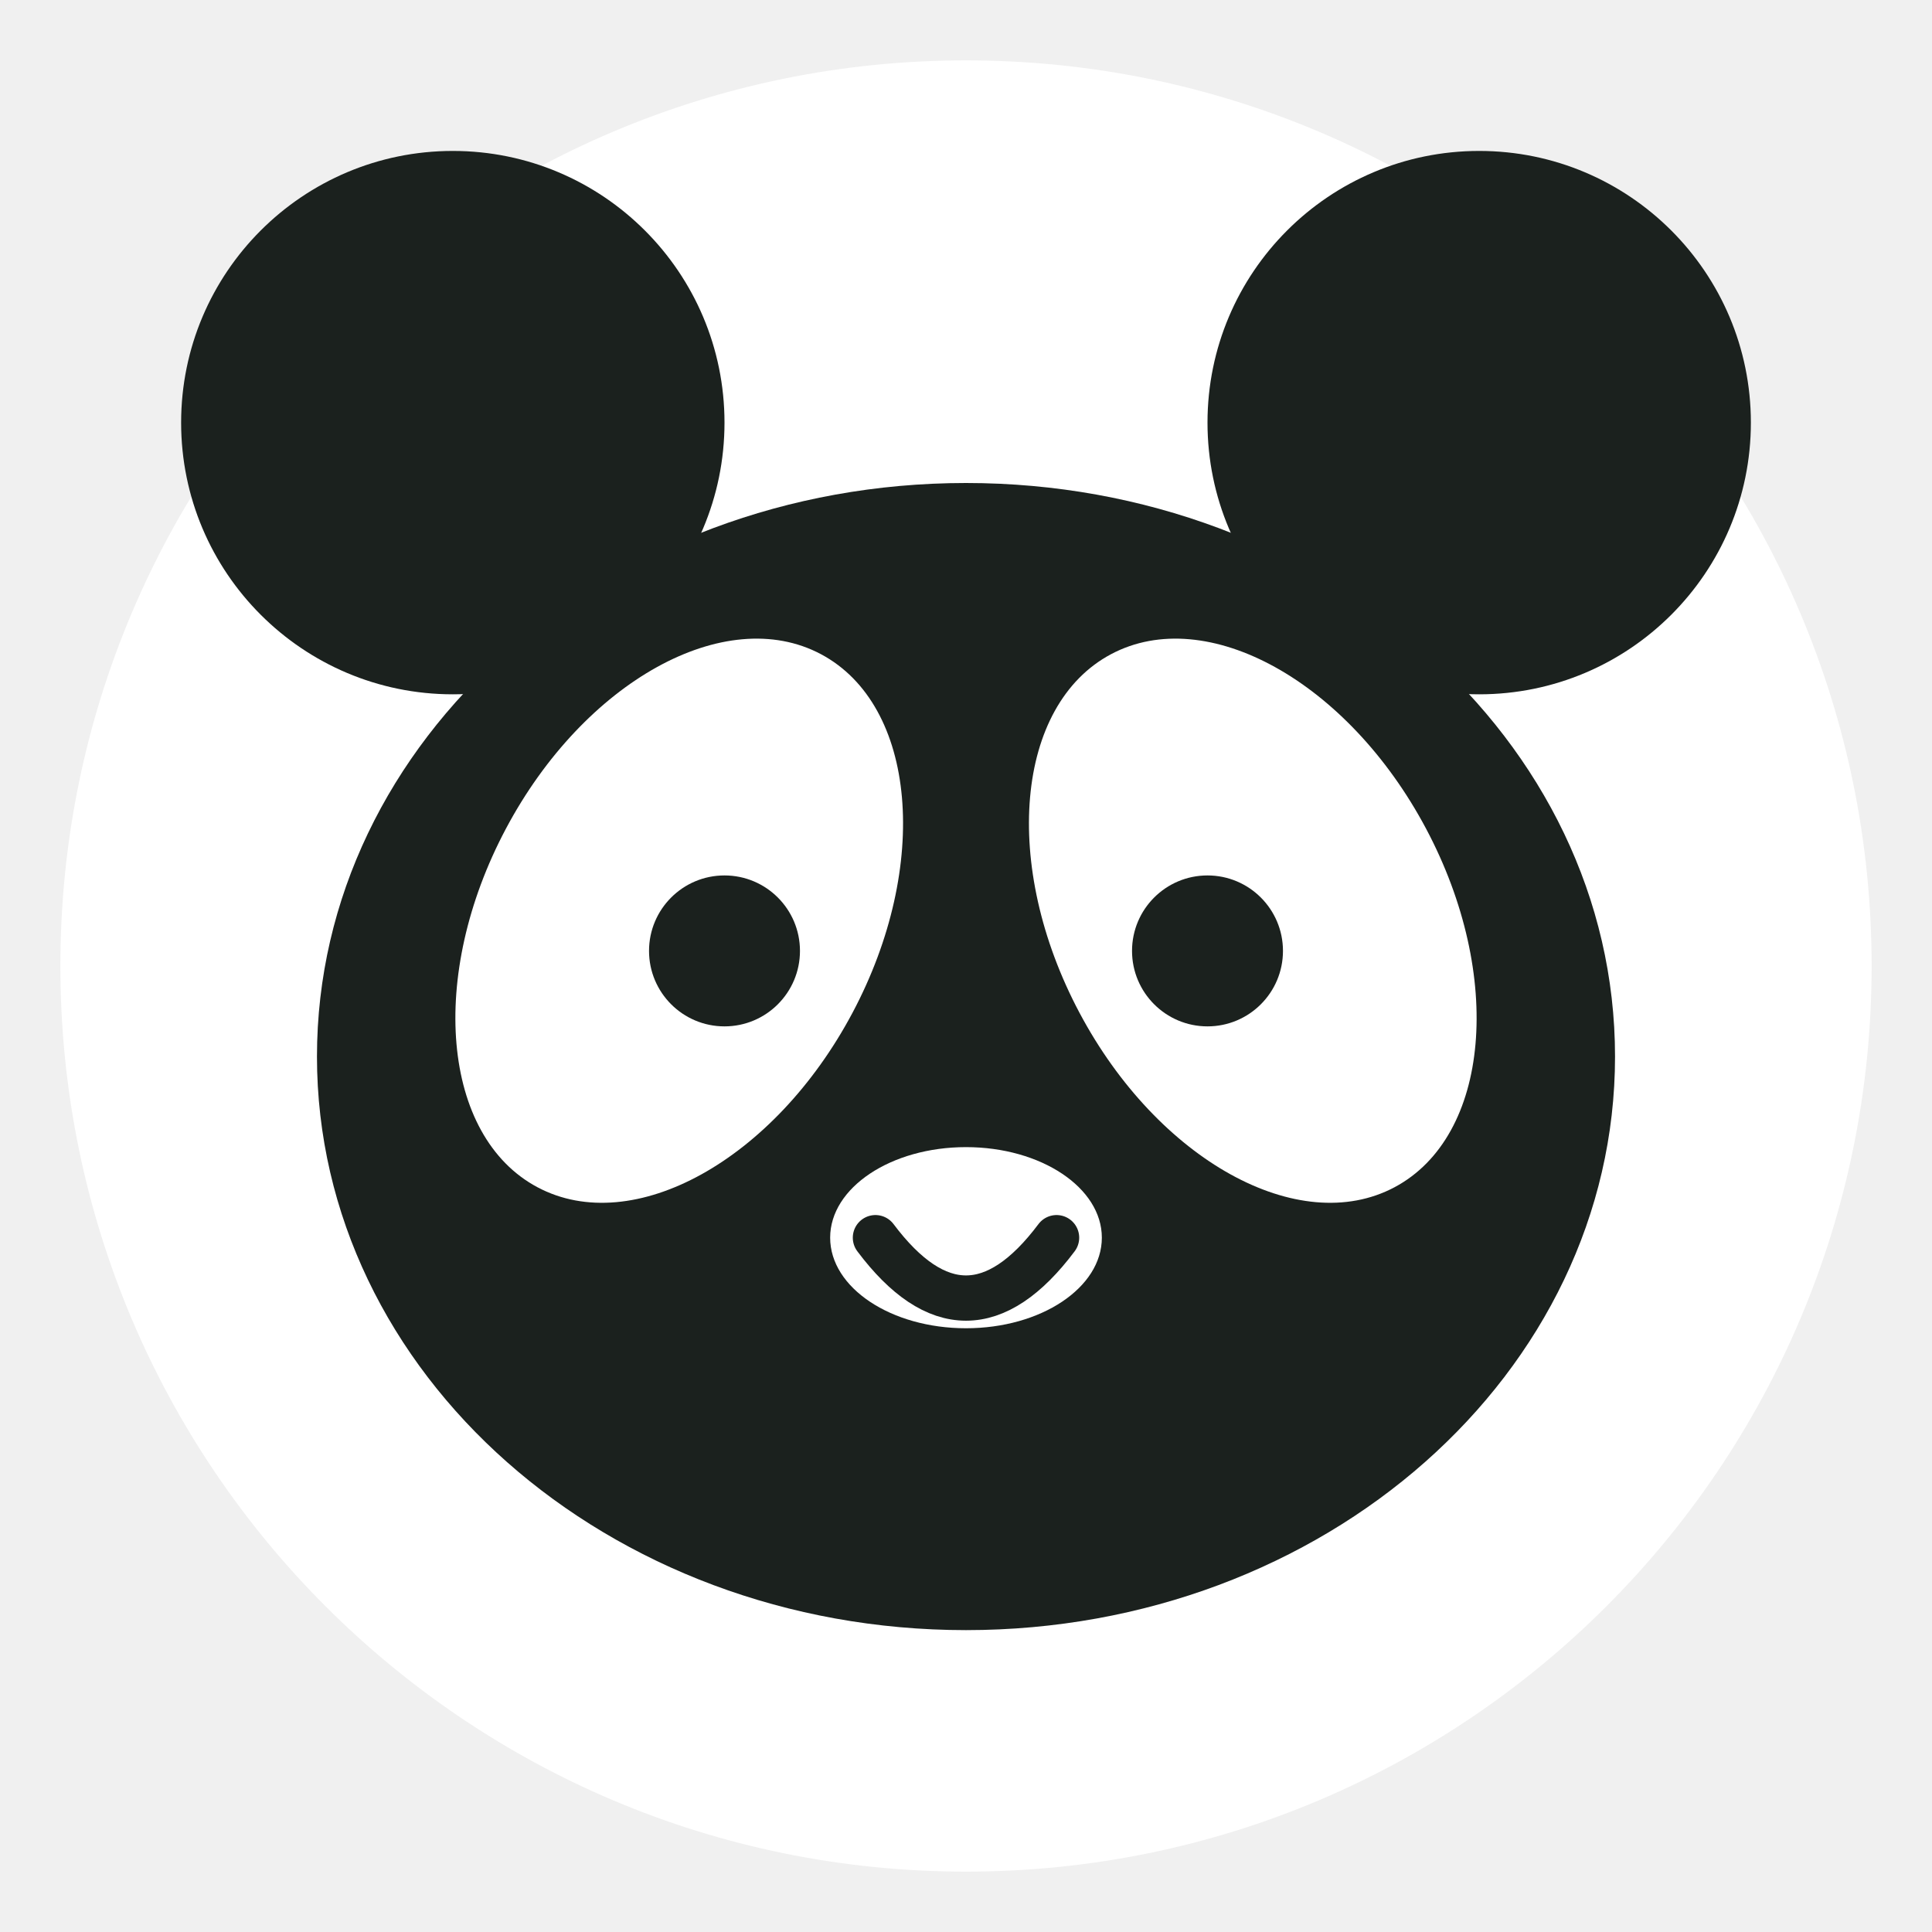
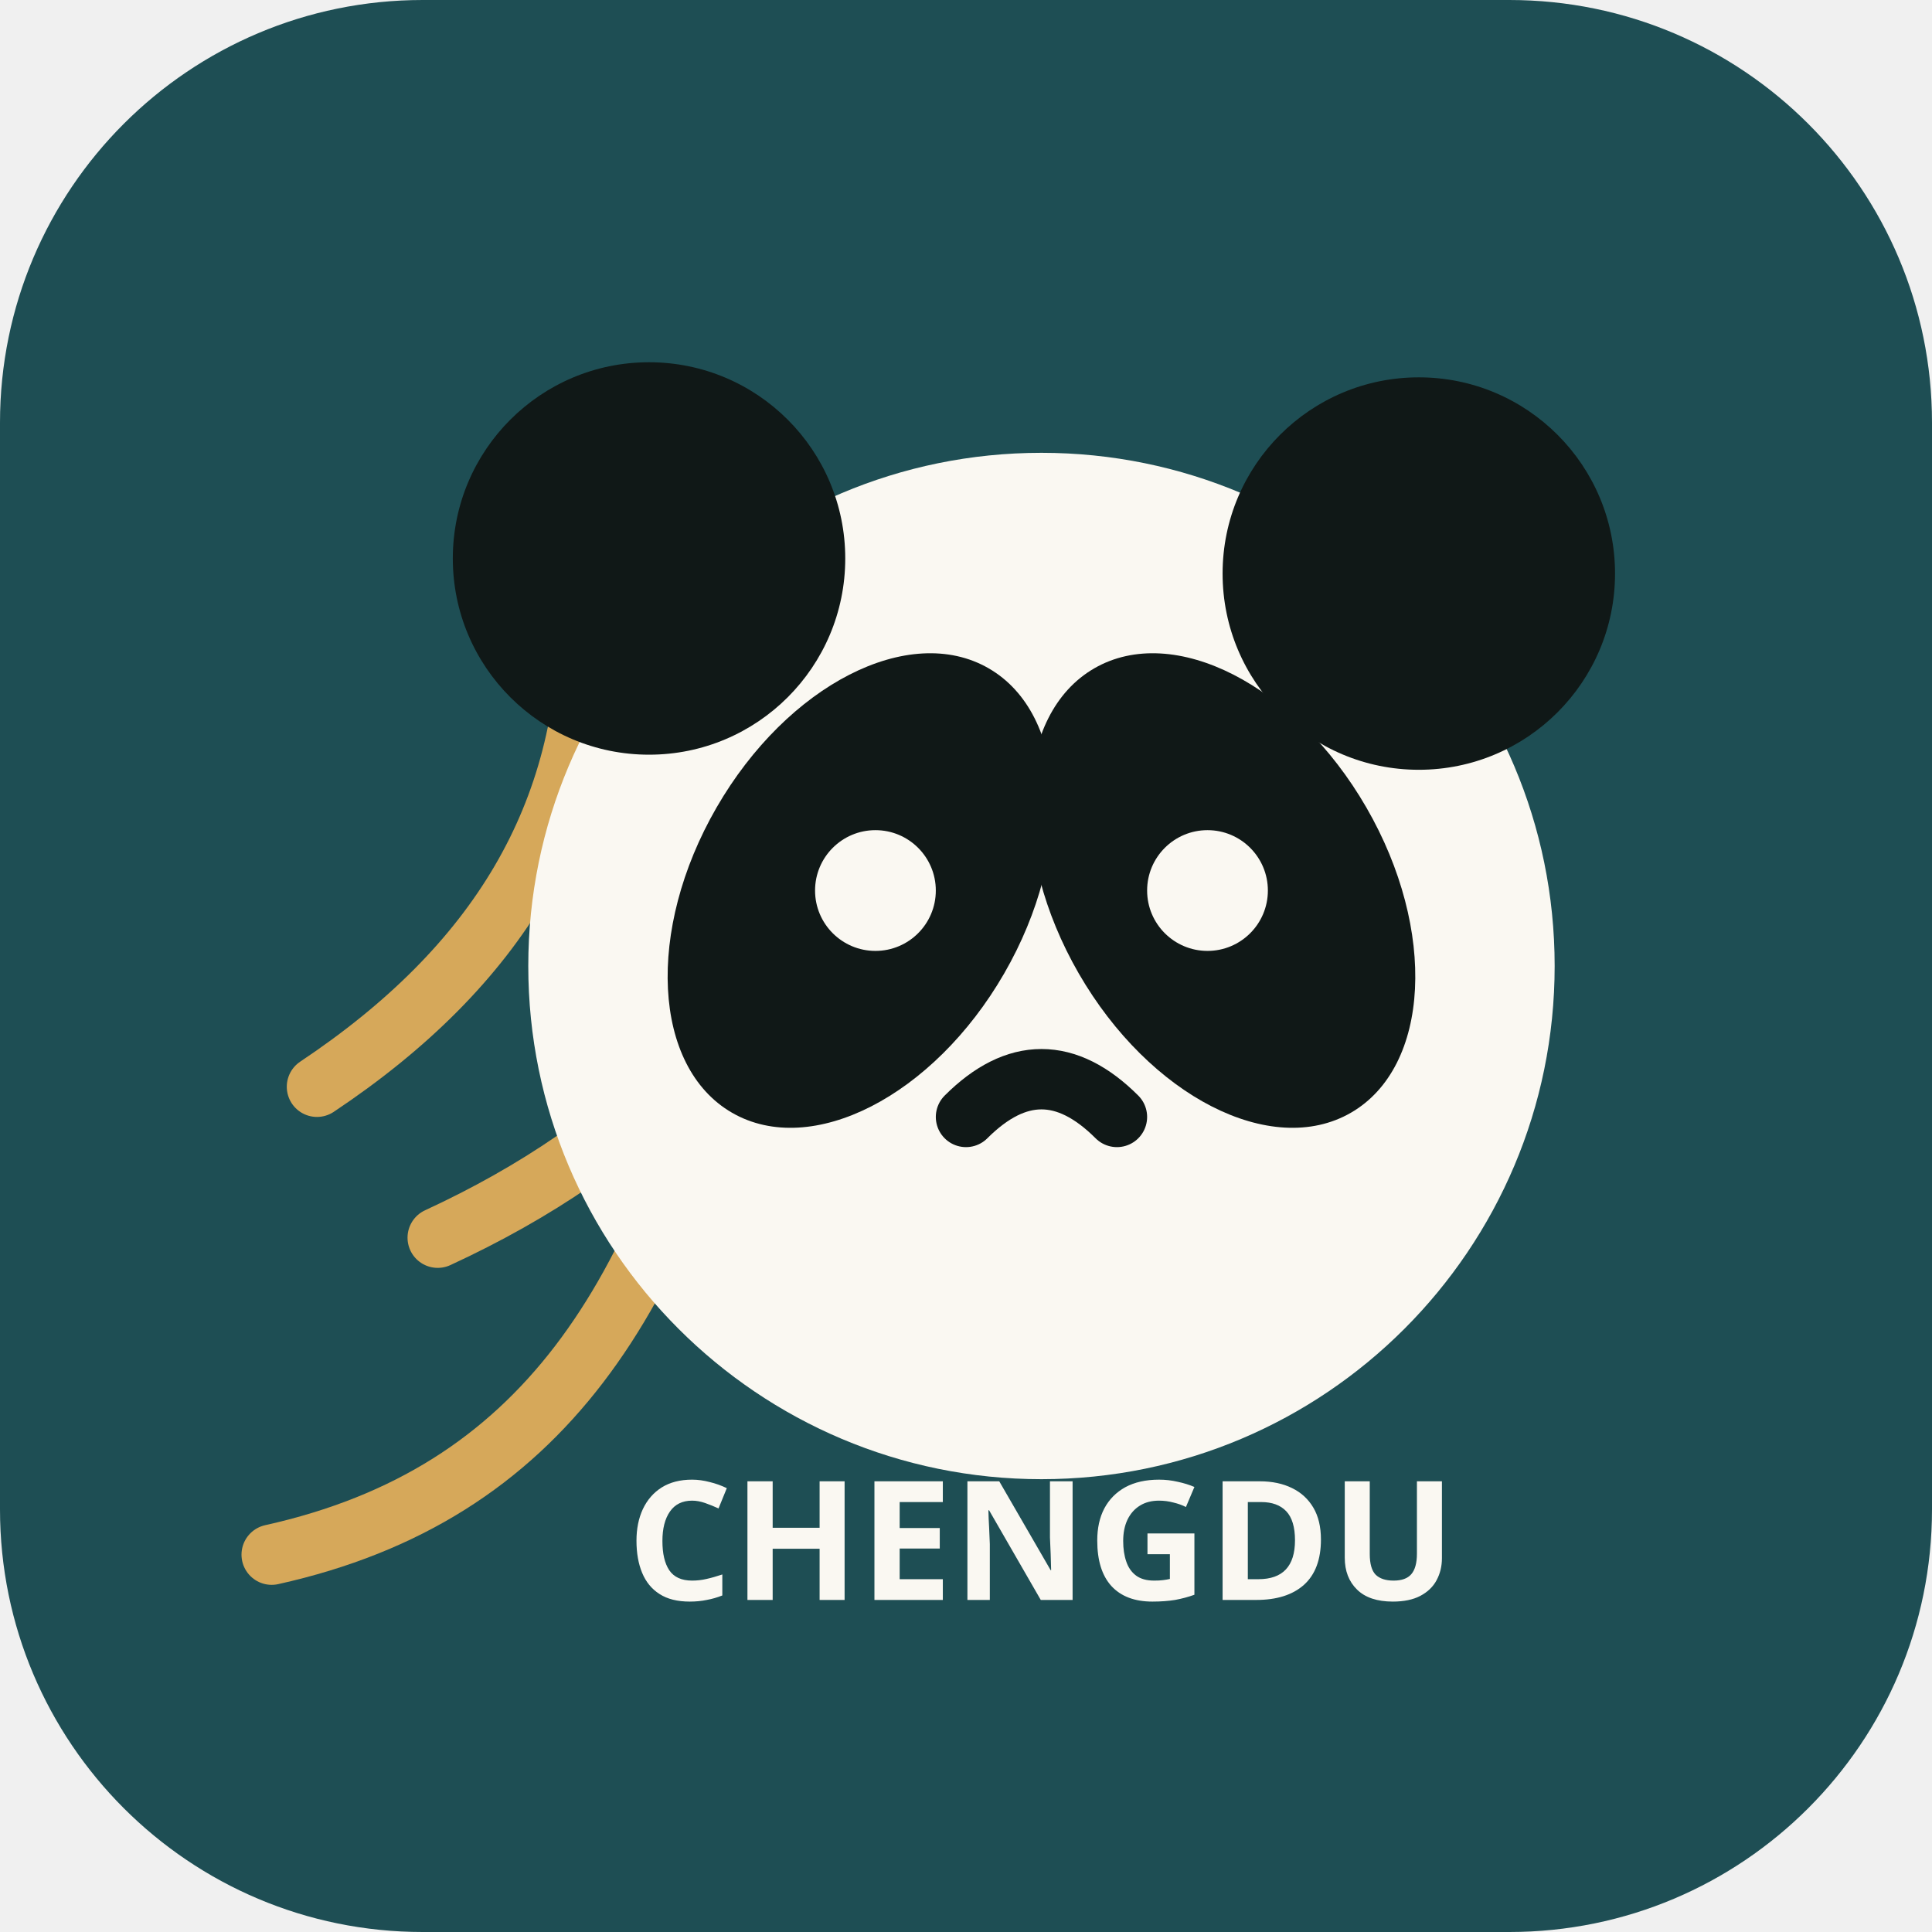
<svg xmlns="http://www.w3.org/2000/svg" viewBox="0 0 128 128">
-   <circle cx="64" cy="64" r="60" fill="#fff" />
-   <circle cx="30" cy="28" r="18" fill="#1b211e" />
-   <circle cx="98" cy="28" r="18" fill="#1b211e" />
-   <ellipse cx="64" cy="70" rx="43" ry="38" fill="#1b211e" />
-   <ellipse cx="45" cy="61" rx="13" ry="20" transform="rotate(28 45 61)" fill="#fff" />
-   <ellipse cx="83" cy="61" rx="13" ry="20" transform="rotate(-28 83 61)" fill="#fff" />
-   <circle cx="48" cy="63" r="5" fill="#1b211e" />
-   <circle cx="80" cy="63" r="5" fill="#1b211e" />
-   <ellipse cx="64" cy="82" rx="9" ry="6" fill="#fff" />
-   <path d="M58 82q6 8 12 0" fill="none" stroke="#1b211e" stroke-width="3" stroke-linecap="round" />
+   <rect width="128" height="128" rx="28" fill="#1e4e54" />
+   <path d="M18 103c18-4 26-17 31-38M21 72c12-8 18-18 18-31M29 82c13-6 22-15 27-28" fill="none" stroke="#d6a85a" stroke-width="4" stroke-linecap="round" />
+   <circle cx="69" cy="64" r="34" fill="#faf8f2" />
+   <circle cx="43" cy="37" r="13" fill="#101817" />
+   <circle cx="94" cy="38" r="13" fill="#101817" />
+   <ellipse cx="57" cy="59" rx="11" ry="17" transform="rotate(30 57 59)" fill="#101817" />
+   <ellipse cx="81" cy="59" rx="11" ry="17" transform="rotate(-30 81 59)" fill="#101817" />
+   <circle cx="58" cy="59" r="4" fill="#faf8f2" />
+   <circle cx="80" cy="59" r="4" fill="#faf8f2" />
+   <path d="M64 74q5-5 10 0" fill="none" stroke="#101817" stroke-width="4" stroke-linecap="round" />
+   <text x="69" y="106" text-anchor="middle" font-family="sans-serif" font-size="11" font-weight="700" fill="#faf8f2">CHENGDU</text>
</svg>
